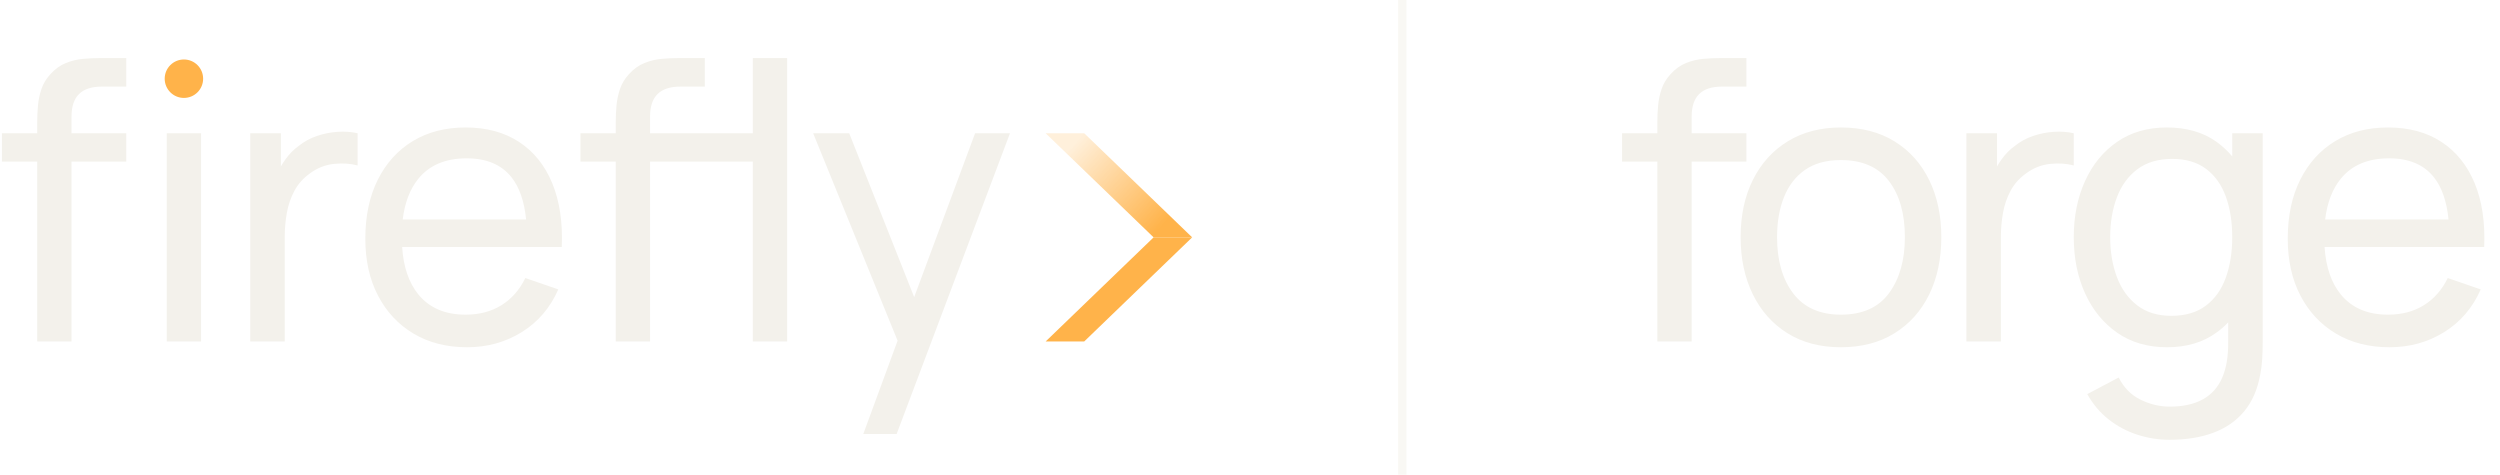
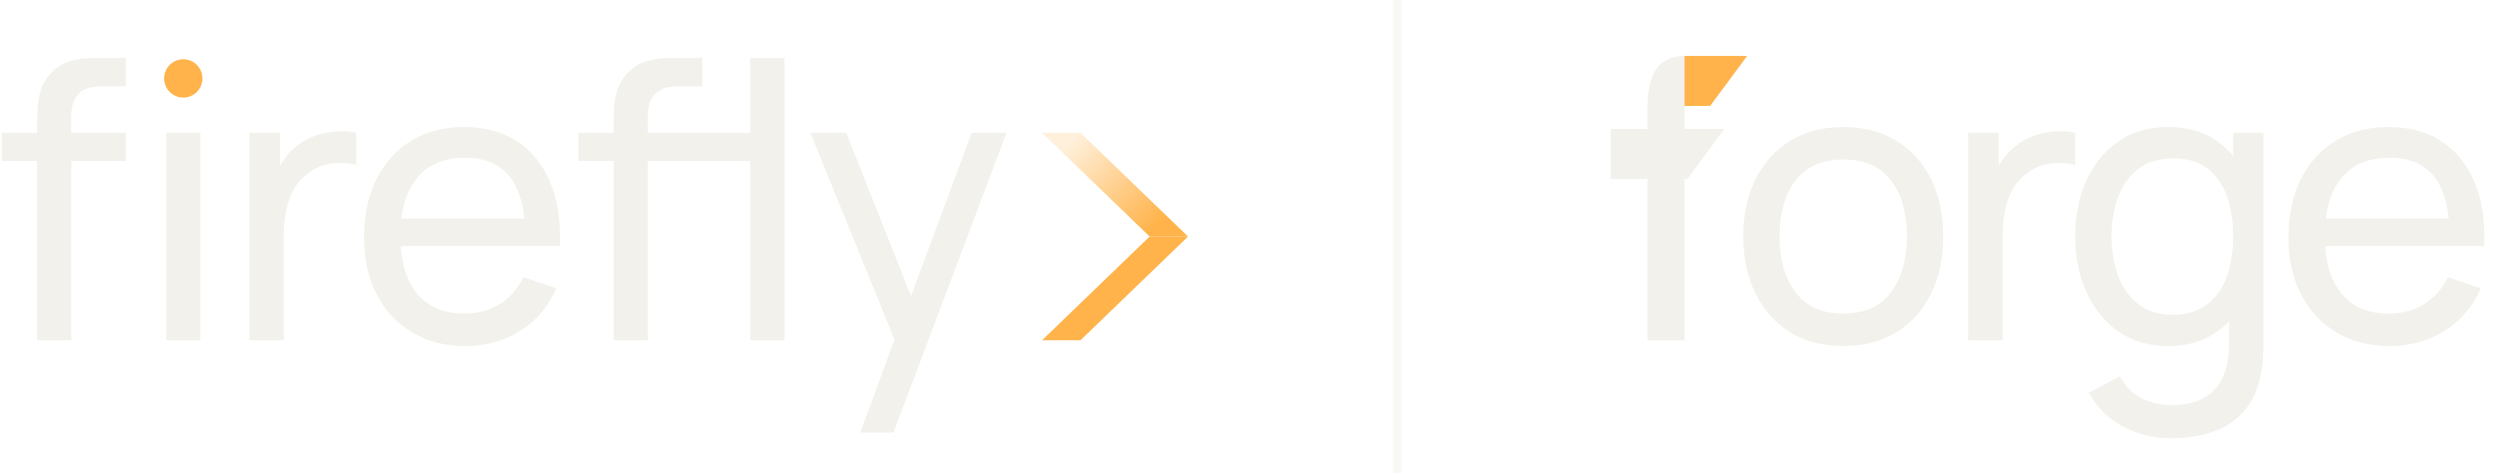
- <svg xmlns="http://www.w3.org/2000/svg" role="img" aria-label="Firefly Forge" viewBox="5 -177.125 1296.8 246.25">
+ <svg xmlns="http://www.w3.org/2000/svg" role="img" aria-labelledby="title desc" viewBox="5 -177.125 1301.3 246.25">
  <svg x="5" y="-148" width="619.4" height="197" viewBox="5 -148 619.4 197">
    <defs>
      <linearGradient id="forge-parent-trail" gradientUnits="userSpaceOnUse" x1="567.4" y1="-108" x2="623.4" y2="-54">
        <stop offset="0" stop-color="#ffb34a" stop-opacity="0.2" />
        <stop offset="0.8" stop-color="#ffb34a" stop-opacity="1" />
      </linearGradient>
    </defs>
    <path d="M24.3 0L24.3 -93.3L6 -93.3L6 -108L24.3 -108L24.3 -113.9Q24.3 -118.1 24.7 -122.45Q25.1 -126.8 26.5 -130.95Q27.9 -135.1 31.1 -138.6Q34.8 -142.7 39.2 -144.45Q43.6 -146.2 48.15 -146.6Q52.7 -147 56.8 -147L70.5 -147L70.5 -132.2L57.8 -132.2Q49.9 -132.2 46 -128.35Q42.1 -124.5 42.1 -116.7L42.1 -108L70.5 -108L70.5 -93.3L42.1 -93.3L42.1 0ZM91.5 0L91.5 -108L109.3 -108L109.3 0ZM134.8 0L134.8 -108L150.7 -108L150.7 -90.8Q151.8 -92.7 153.1 -94.5Q156.1 -98.7 159.9 -101.4Q164.1 -104.8 169.4 -106.6Q174.7 -108.4 180.2 -108.75Q185.7 -109.1 190.5 -108L190.5 -91.3Q184.9 -92.8 178.2 -92.1Q171.5 -91.4 165.8 -87.2Q160.6 -83.5 157.75 -78.2Q154.9 -72.9 153.8 -66.75Q152.7 -60.6 152.7 -54.2L152.7 0ZM247.3 3Q231.4 3 219.55 -4.05Q207.7 -11.1 201.1 -23.75Q194.5 -36.4 194.5 -53.3Q194.5 -71 201 -83.95Q207.5 -96.9 219.15 -103.95Q230.8 -111 246.5 -111Q262.8 -111 274.25 -103.5Q285.7 -96 291.45 -82.1Q297.2 -68.2 296.4 -49L213.6 -49Q214.6 -33.5 222 -24.4Q230.6 -13.9 246.5 -13.9Q257.2 -13.9 265.1 -18.8Q273 -23.7 277.5 -32.9L294.6 -27Q288.3 -12.7 275.65 -4.85Q263 3 247.3 3ZM277.9 -63.3Q276.5 -77.4 270.3 -85.2Q262.5 -95 247.1 -95Q230.6 -95 222 -84.4Q215.5 -76.4 213.9 -63.3ZM324.4 0L324.4 -93.3L306.1 -93.3L306.1 -108L324.4 -108L324.4 -113.9Q324.4 -118.1 324.8 -122.45Q325.2 -126.8 326.6 -130.95Q328 -135.1 331.2 -138.6Q334.9 -142.7 339.3 -144.45Q343.7 -146.2 348.25 -146.6Q352.8 -147 356.9 -147L370.6 -147L370.6 -132.2L357.9 -132.2Q350 -132.2 346.1 -128.35Q342.2 -124.5 342.2 -116.7L342.2 -108L395.5 -108L395.5 -147L413.3 -147L413.3 0L395.5 0L395.5 -93.3L342.2 -93.3L342.2 0ZM452.8 48L470.6 -0.4L426.8 -108L445.5 -108L479.2 -23L510.8 -108L528.9 -108L470.1 48Z" fill="#f3f1eb" />
    <circle cx="100.4" cy="-136.3" r="9.97" fill="#ffb34a" />
    <path d="M567.4 -108L623.4 -54L603.4 -54L547.4 -108Z" fill="url(#forge-parent-trail)" />
    <path d="M623.4 -54L567.4 0L547.4 0L603.4 -54Z" fill="#ffb34a" />
  </svg>
  <path d="M732.4 -177.125v246.25" stroke="#f3f1eb" stroke-opacity=".55" stroke-width="4.32" />
-   <path d="M864.7 0L864.7 -93.3L846.4 -93.3L846.4 -108L864.7 -108L864.7 -113.9Q864.7 -118.1 865.1 -122.45Q865.5 -126.8 866.9 -130.95Q868.3 -135.1 871.5 -138.6Q875.2 -142.7 879.6 -144.45Q884 -146.2 888.55 -146.6Q893.1 -147 897.2 -147L910.9 -147L910.9 -132.2L898.2 -132.2Q890.3 -132.2 886.4 -128.35Q882.5 -124.5 882.5 -116.7L882.5 -108L910.9 -108L910.9 -93.3L882.5 -93.3L882.5 0ZM959.9 3Q943.8 3 932.15 -4.3Q920.5 -11.6 914.2 -24.5Q907.9 -37.4 907.9 -54.1Q907.9 -71.1 914.3 -83.9Q920.7 -96.7 932.4 -103.85Q944.1 -111 959.9 -111Q976.1 -111 987.8 -103.75Q999.5 -96.5 1005.75 -83.65Q1012 -70.8 1012 -54.1Q1012 -37.2 1005.7 -24.35Q999.4 -11.5 987.7 -4.25Q976 3 959.9 3ZM959.9 -13.9Q976.7 -13.9 984.9 -25.1Q993.1 -36.3 993.1 -54.1Q993.1 -72.4 984.8 -83.25Q976.5 -94.1 959.9 -94.1Q948.6 -94.1 941.3 -89Q934 -83.9 930.4 -74.9Q926.8 -65.9 926.8 -54.1Q926.8 -35.9 935.2 -24.9Q943.6 -13.9 959.9 -13.9ZM1025 0L1025 -108L1040.9 -108L1040.9 -90.8Q1042 -92.7 1043.3 -94.5Q1046.3 -98.7 1050.1 -101.4Q1054.3 -104.8 1059.6 -106.6Q1064.9 -108.4 1070.4 -108.75Q1075.9 -109.1 1080.7 -108L1080.7 -91.3Q1075.1 -92.8 1068.4 -92.1Q1061.7 -91.4 1056 -87.2Q1050.8 -83.5 1047.95 -78.2Q1045.1 -72.9 1044 -66.75Q1042.9 -60.6 1042.9 -54.2L1042.9 0ZM1130.4 51Q1121.9 51 1113.8 48.4Q1105.7 45.8 1098.95 40.55Q1092.2 35.3 1087.7 27.3L1104 18.7Q1108 26.6 1115.35 30.2Q1122.7 33.8 1130.5 33.8Q1140.8 33.8 1147.6 30.05Q1154.4 26.3 1157.65 18.9Q1160.9 11.5 1160.8 0.5L1160.8 -9.9Q1158 -6.9 1154.7 -4.6Q1144.3 3 1129.1 3Q1114 3 1103.2 -4.55Q1092.4 -12.1 1086.55 -25Q1080.7 -37.9 1080.7 -54.1Q1080.7 -70.3 1086.55 -83.2Q1092.4 -96.1 1103.2 -103.55Q1114 -111 1129 -111Q1144.3 -111 1154.7 -103.6Q1159.3 -100.3 1162.9 -96L1162.9 -108L1178.7 -108L1178.7 0.7Q1178.7 5.1 1178.45 9.2Q1178.2 13.3 1177.4 17.3Q1175.3 28.8 1169.1 36.25Q1162.9 43.7 1153.1 47.35Q1143.3 51 1130.4 51ZM1131.3 -13.3Q1142.2 -13.3 1149.2 -18.55Q1156.2 -23.8 1159.55 -33.05Q1162.9 -42.3 1162.9 -54.1Q1162.9 -66.1 1159.55 -75.25Q1156.2 -84.4 1149.3 -89.55Q1142.4 -94.7 1131.8 -94.7Q1120.8 -94.7 1113.65 -89.3Q1106.5 -83.9 1103.05 -74.7Q1099.6 -65.5 1099.6 -54.1Q1099.6 -42.6 1103.1 -33.35Q1106.6 -24.1 1113.65 -18.7Q1120.7 -13.3 1131.3 -13.3ZM1244.5 3Q1228.6 3 1216.75 -4.05Q1204.9 -11.1 1198.3 -23.75Q1191.7 -36.4 1191.7 -53.3Q1191.7 -71 1198.2 -83.95Q1204.7 -96.9 1216.35 -103.95Q1228 -111 1243.7 -111Q1260 -111 1271.45 -103.5Q1282.9 -96 1288.65 -82.1Q1294.4 -68.2 1293.6 -49L1210.8 -49Q1211.8 -33.5 1219.2 -24.4Q1227.8 -13.9 1243.7 -13.9Q1254.4 -13.9 1262.3 -18.8Q1270.2 -23.7 1274.7 -32.9L1291.8 -27Q1285.5 -12.7 1272.85 -4.85Q1260.2 3 1244.5 3ZM1275.1 -63.3Q1273.7 -77.4 1267.5 -85.2Q1259.7 -95 1244.3 -95Q1227.8 -95 1219.2 -84.4Q1212.7 -76.4 1211.1 -63.3Z" fill="#f3f1eb" />
+   <g transform="translate(840.4 0)">
+     <g transform="scale(.74 1)">
+       <g transform="translate(0 0) scale(1)">
+         <path d="M30 0V-84H4V-110H30V-122Q30 -148 56 -148H100L74-122H56V-110H84L58-84H56V0Z" fill="#f3f1eb" />
+         <path d="M56-148H100L74-122H56Z" fill="#ffb34a" />
+       </g>
+     </g>
+     <path d="M124 3Q107.9 3 96.25 -4.3Q84.6 -11.6 78.3 -24.5Q72 -37.4 72 -54.1Q72 -71.1 78.4 -83.9Q84.8 -96.7 96.5 -103.85Q108.2 -111 124 -111Q140.2 -111 151.9 -103.75Q163.6 -96.5 169.85 -83.65Q176.1 -70.8 176.1 -54.1Q176.1 -37.2 169.8 -24.35Q163.5 -11.5 151.8 -4.25Q140.1 3 124 3ZM124 -13.9Q140.8 -13.9 149 -25.1Q157.2 -36.3 157.2 -54.1Q157.2 -72.4 148.9 -83.25Q140.6 -94.1 124 -94.1Q112.7 -94.1 105.4 -89Q98.1 -83.9 94.5 -74.9Q90.9 -65.9 90.9 -54.1Q90.9 -35.9 99.3 -24.9Q107.7 -13.9 124 -13.9ZM189.1 0L189.1 -108L205 -108L205 -90.8Q206.1 -92.7 207.4 -94.5Q210.4 -98.7 214.2 -101.4Q218.4 -104.8 223.7 -106.6Q229 -108.4 234.5 -108.75Q240 -109.1 244.8 -108L244.8 -91.3Q239.2 -92.8 232.5 -92.1Q225.8 -91.4 220.1 -87.2Q214.9 -83.5 212.05 -78.2Q209.2 -72.9 208.1 -66.75Q207 -60.6 207 -54.2L207 0ZM294.5 51Q286 51 277.9 48.4Q269.8 45.8 263.05 40.55Q256.3 35.3 251.8 27.3L268.1 18.7Q272.1 26.6 279.45 30.2Q286.8 33.8 294.6 33.8Q304.9 33.8 311.7 30.05Q318.5 26.3 321.75 18.9Q325 11.5 324.9 0.5L324.9 -9.9Q322.1 -6.9 318.8 -4.6Q308.4 3 293.2 3Q278.1 3 267.3 -4.55Q256.5 -12.1 250.65 -25Q244.8 -37.9 244.8 -54.1Q244.8 -70.3 250.65 -83.2Q256.5 -96.1 267.3 -103.55Q278.1 -111 293.1 -111Q308.4 -111 318.8 -103.6Q323.4 -100.3 327 -96L327 -108L342.8 -108L342.8 0.7Q342.8 5.1 342.55 9.2Q342.3 13.3 341.5 17.3Q339.4 28.8 333.2 36.25Q327 43.7 317.2 47.35Q307.4 51 294.5 51ZM295.4 -13.3Q306.3 -13.3 313.3 -18.55Q320.3 -23.8 323.65 -33.05Q327 -42.3 327 -54.1Q327 -66.1 323.65 -75.25Q320.3 -84.4 313.4 -89.55Q306.5 -94.7 295.9 -94.7Q284.9 -94.7 277.75 -89.3Q270.6 -83.9 267.15 -74.7Q263.7 -65.5 263.7 -54.1Q263.7 -42.6 267.2 -33.35Q270.7 -24.1 277.75 -18.7Q284.8 -13.3 295.4 -13.3ZM408.6 3Q392.7 3 380.85 -4.05Q369 -11.1 362.4 -23.75Q355.8 -36.4 355.8 -53.3Q355.8 -71 362.3 -83.95Q368.8 -96.9 380.45 -103.95Q392.1 -111 407.8 -111Q424.1 -111 435.55 -103.5Q447 -96 452.75 -82.1Q458.5 -68.2 457.7 -49L374.9 -49Q375.9 -33.5 383.3 -24.4Q391.9 -13.9 407.8 -13.9Q418.5 -13.9 426.4 -18.8Q434.3 -23.7 438.8 -32.9L455.9 -27Q449.6 -12.7 436.95 -4.85Q424.3 3 408.6 3ZM439.2 -63.3Q437.8 -77.4 431.6 -85.2Q423.8 -95 408.4 -95Q391.9 -95 383.3 -84.4Q376.8 -76.4 375.2 -63.3Z" fill="#f3f1eb" />
+   </g>
</svg>
